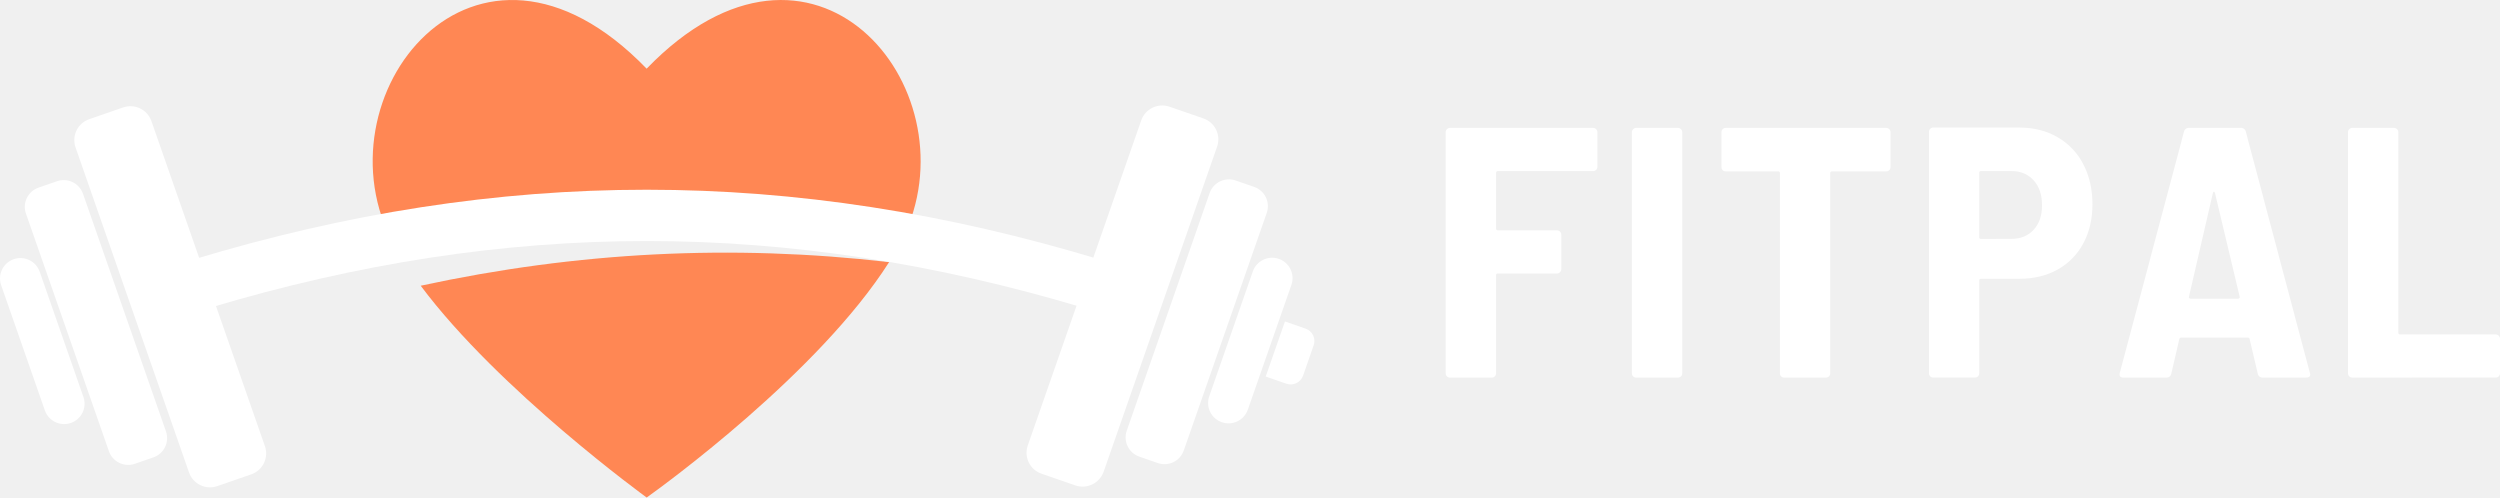
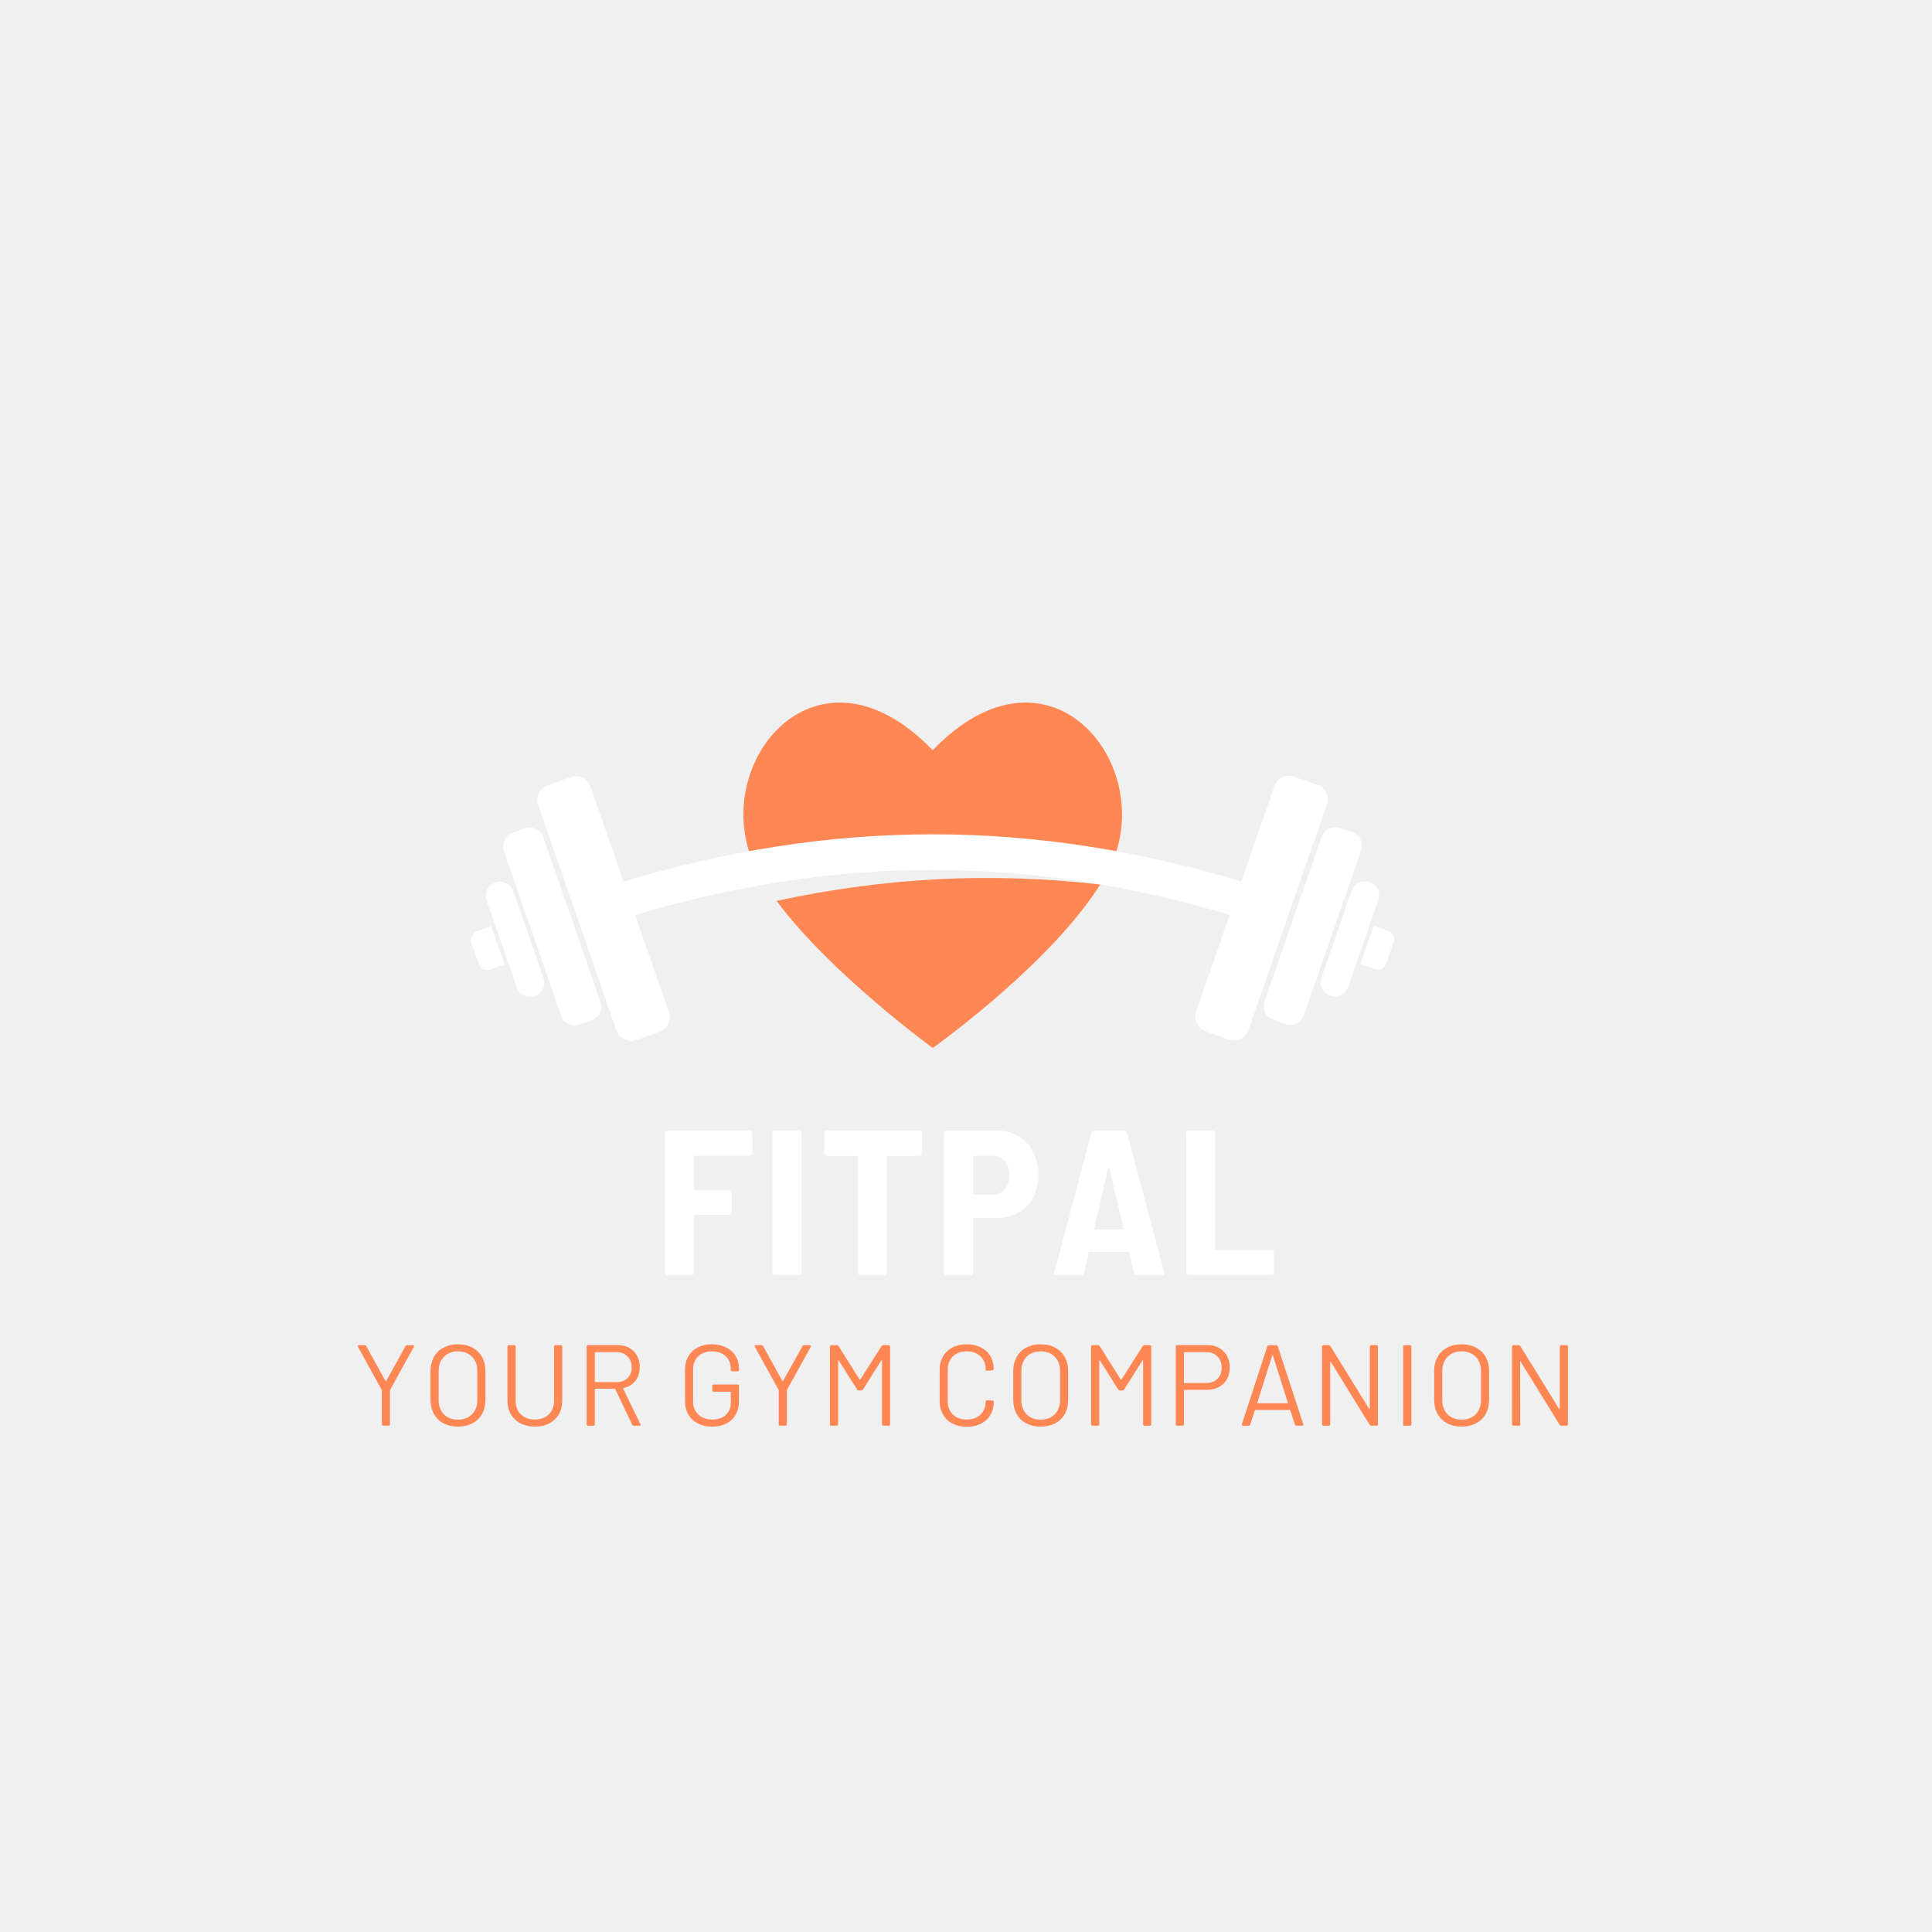
- <svg xmlns="http://www.w3.org/2000/svg" id="Layer_1" data-name="Layer 1" viewBox="0 0 1920 382.11">
+ <svg xmlns="http://www.w3.org/2000/svg" width="500" zoomAndPan="magnify" viewBox="0 0 375 375" height="500" preserveAspectRatio="xMidYMid meet" version="1.0">
  <defs>
-     <style>.cls-1{fill:none;}.cls-2{fill:#ff8754;}.cls-3{clip-path:url(#clip-path);}.cls-4{fill:#fff;}.cls-5{clip-path:url(#clip-path-2);}</style>
-     <clipPath id="clip-path" transform="translate(0 -348.9)">
-       <rect class="cls-1" x="318.03" y="538.88" width="368.55" height="192.22" />
+     <g />
+     <clipPath id="6f03c04de8">
+       <path d="M 150 170 L 214 170 L 214 203.43 L 150 203.43 Z M 150 170 " clip-rule="nonzero" />
    </clipPath>
-     <clipPath id="clip-path-2" transform="translate(0 -348.9)">
-       <rect class="cls-1" x="970.9" y="591.53" width="40.8" height="52.65" />
+     <clipPath id="a4005d5e1f">
+       <path d="M 264 179 L 270.992 179 L 270.992 189 L 264 189 Z M 264 179 " clip-rule="nonzero" />
    </clipPath>
  </defs>
-   <path class="cls-2" d="M695.61,527.05c49.65-111.86-70.69-258.09-199-125.41C364.59,265.1,241,423.93,302.44,536.72,433.51,518.66,564.56,522,695.61,527.05Z" transform="translate(0 -348.9)" />
-   <g class="cls-3">
-     <path class="cls-2" d="M323.09,568.33C383.23,648.83,496.65,731,496.65,731c12.94-9.21,132.24-95.84,186.19-180.8C562,536.31,443.53,542.31,323.09,568.33Z" transform="translate(0 -348.9)" />
+   <path fill="#ff8754" d="M 215.785 167.629 C 224.457 148 203.441 122.348 181.035 145.625 C 157.98 121.672 136.395 149.535 147.125 169.324 C 170.012 166.156 192.898 166.738 215.785 167.629 Z M 215.785 167.629 " fill-opacity="1" fill-rule="nonzero" />
+   <g clip-path="url(#6f03c04de8)">
+     <path fill="#ff8754" d="M 150.73 174.867 C 161.234 188.992 181.043 203.414 181.043 203.414 C 183.301 201.797 204.137 186.598 213.555 171.691 C 192.445 169.25 171.766 170.305 150.73 174.867 Z M 150.73 174.867 " fill-opacity="1" fill-rule="nonzero" />
  </g>
-   <path class="cls-4" d="M825.84,721.68l-26-9A17,17,0,0,1,789.33,691l87.14-249.66a17.11,17.11,0,0,1,21.74-10.49l26,9a17,17,0,0,1,10.53,21.66L847.6,711.19A17.15,17.15,0,0,1,825.84,721.68Z" transform="translate(0 -348.9)" />
-   <path class="cls-4" d="M889.16,704.52,875,699.59a15.6,15.6,0,0,1-9.66-19.89L929,497.15a15.72,15.72,0,0,1,20-9.63l14.21,4.94a15.62,15.62,0,0,1,9.67,19.89L909.13,694.9A15.7,15.7,0,0,1,889.16,704.52Z" transform="translate(0 -348.9)" />
-   <path class="cls-4" d="M938.36,673.16a15.61,15.61,0,0,1-9.67-19.89l33.59-96.21a15.69,15.69,0,0,1,29.64,10.28l-33.59,96.19A15.7,15.7,0,0,1,938.36,673.16Z" transform="translate(0 -348.9)" />
-   <g class="cls-5">
-     <path class="cls-4" d="M987.88,643.58l-15.81-5.49,14.77-42.3,15.81,5.49a10,10,0,0,1,6.23,12.83l-8.1,23.26A10.14,10.14,0,0,1,987.88,643.58Z" transform="translate(0 -348.9)" />
+   <path fill="#ffffff" d="M 238.527 201.773 L 233.988 200.191 C 232.434 199.652 231.609 197.949 232.152 196.395 L 247.371 152.594 C 247.91 151.035 249.609 150.211 251.164 150.754 L 255.703 152.332 C 257.262 152.871 258.082 154.574 257.543 156.133 L 242.324 199.934 C 241.781 201.488 240.086 202.312 238.527 201.773 Z M 238.527 201.773 " fill-opacity="1" fill-rule="nonzero" />
+   <path fill="#ffffff" d="M 249.586 198.766 L 247.105 197.898 C 245.676 197.402 244.922 195.84 245.418 194.41 L 256.547 162.383 C 257.043 160.953 258.602 160.195 260.031 160.691 L 262.512 161.559 C 263.941 162.055 264.699 163.617 264.199 165.047 L 253.07 197.074 C 252.574 198.508 251.012 199.262 249.586 198.766 Z M 249.586 198.766 " fill-opacity="1" fill-rule="nonzero" />
+   <path fill="#ffffff" d="M 258.176 193.262 C 256.746 192.766 255.992 191.203 256.488 189.773 L 262.352 172.895 C 262.848 171.465 264.41 170.707 265.84 171.207 C 267.266 171.703 268.023 173.266 267.527 174.695 L 261.66 191.574 C 261.164 193.004 259.602 193.762 258.176 193.262 Z M 258.176 193.262 " fill-opacity="1" fill-rule="nonzero" />
+   <g clip-path="url(#a4005d5e1f)">
+     <path fill="#ffffff" d="M 266.824 188.074 L 264.062 187.109 L 266.641 179.688 L 269.402 180.652 C 270.324 180.973 270.812 181.98 270.492 182.902 L 269.074 186.984 C 268.754 187.906 267.746 188.395 266.824 188.074 Z M 266.824 188.074 " fill-opacity="1" fill-rule="nonzero" />
  </g>
-   <path class="cls-4" d="M166.93,722.21l26-9a17,17,0,0,0,10.53-21.65L116.29,441.91a17.08,17.08,0,0,0-21.74-10.49l-26,9A17,17,0,0,0,58,462.06l87.16,249.68A17.06,17.06,0,0,0,166.93,722.21Z" transform="translate(0 -348.9)" />
-   <path class="cls-4" d="M103.62,705.08l14.19-4.92a15.63,15.63,0,0,0,9.67-19.91L63.74,497.73a15.68,15.68,0,0,0-20-9.63L29.58,493a15.64,15.64,0,0,0-9.66,19.9L83.65,695.45A15.7,15.7,0,0,0,103.62,705.08Z" transform="translate(0 -348.9)" />
-   <path class="cls-4" d="M54.43,673.73a15.62,15.62,0,0,0,9.66-19.88L30.51,557.64A15.68,15.68,0,0,0,.87,567.9l33.59,96.21A15.7,15.7,0,0,0,54.43,673.73Z" transform="translate(0 -348.9)" />
-   <path class="cls-4" d="M832.32,585.32c-228.54-68.43-442.9-68.38-671.38,0l-12.71-37c236.35-71.61,460.41-71.61,696.78,0C839.93,563.13,837.4,570.51,832.32,585.32Z" transform="translate(0 -348.9)" />
-   <path class="cls-4" d="M1226.81,477a3.23,3.23,0,0,1-1,2.39,3.29,3.29,0,0,1-2.3.9h-73.14a1.23,1.23,0,0,0-1.39,1.4v42.7a1.23,1.23,0,0,0,1.39,1.4h45.42a3.37,3.37,0,0,1,3.29,3.29v26.57a3.14,3.14,0,0,1-1,2.3,3,3,0,0,1-2.3,1h-45.42c-.94,0-1.39.45-1.39,1.31v75.36a3.23,3.23,0,0,1-1,2.39,3.13,3.13,0,0,1-2.3.9h-32.09a3.23,3.23,0,0,1-3.29-3.29V450.41a3,3,0,0,1,1-2.3,3.14,3.14,0,0,1,2.3-1h109.91a3.18,3.18,0,0,1,2.3,1,3,3,0,0,1,1,2.3Z" transform="translate(0 -348.9)" />
-   <path class="cls-4" d="M1256.58,638.88a3.23,3.23,0,0,1-3.29-3.29V450.41a3,3,0,0,1,1-2.3,3.14,3.14,0,0,1,2.3-1h32.09a3.38,3.38,0,0,1,3.29,3.29V635.59a3.23,3.23,0,0,1-1,2.39,3.13,3.13,0,0,1-2.3.9Z" transform="translate(0 -348.9)" />
-   <path class="cls-4" d="M1448.64,447.12a3.38,3.38,0,0,1,3.29,3.29v26.82a3.21,3.21,0,0,1-1,2.38,3.1,3.1,0,0,1-2.3.91H1407a1.24,1.24,0,0,0-1.4,1.4V635.59a3.26,3.26,0,0,1-1,2.39,3.14,3.14,0,0,1-2.31.9h-32a3.11,3.11,0,0,1-3.29-3.29V481.92a1.24,1.24,0,0,0-1.4-1.4H1325.4a3.12,3.12,0,0,1-3.29-3.29V450.41a3.07,3.07,0,0,1,.91-2.3,3.22,3.22,0,0,1,2.38-1Z" transform="translate(0 -348.9)" />
-   <path class="cls-4" d="M1551,446.87q16.44,0,29.2,7.41A50,50,0,0,1,1600,475.09q7,13.43,7,30.68,0,17-7,30a49.52,49.52,0,0,1-19.75,20.15Q1567.48,563,1551,563h-29.53c-1,0-1.4.45-1.4,1.32v71.24a3.23,3.23,0,0,1-1,2.39,3.13,3.13,0,0,1-2.3.9h-32.09a3.26,3.26,0,0,1-2.3-.9,3.32,3.32,0,0,1-.91-2.39V450.16a3.1,3.1,0,0,1,.91-2.3,3.14,3.14,0,0,1,2.3-1Zm-6.25,85.48c7.11,0,12.83-2.33,17.11-7s6.42-10.9,6.42-18.75q0-12.09-6.42-19.17c-4.28-4.77-10-7.16-17.11-7.16h-23.28a1.24,1.24,0,0,0-1.4,1.4V531a1.23,1.23,0,0,0,1.4,1.4Z" transform="translate(0 -348.9)" />
-   <path class="cls-4" d="M1737.9,638.88a3.61,3.61,0,0,1-3.87-2.71l-6.33-26.9a1.26,1.26,0,0,0-1.32-1.07h-51.25a1.36,1.36,0,0,0-1.4,1.07l-6.25,26.9a3.48,3.48,0,0,1-3.62,2.71h-33.07c-2.43,0-3.35-1.17-2.8-3.54l49.36-185.51a3.56,3.56,0,0,1,3.79-2.71h39.73a3.64,3.64,0,0,1,3.87,2.71L1774,635.34l.25,1.07c0,1.65-1,2.47-3,2.47Zm-56.76-62.19a1.05,1.05,0,0,0,.24,1.23,1.82,1.82,0,0,0,1.15.41h36.12a1.59,1.59,0,0,0,1.07-.41,1,1,0,0,0,.33-1.23l-18.92-79.47c-.17-.7-.46-1.07-.83-1.07s-.61.37-.82,1.07Z" transform="translate(0 -348.9)" />
-   <path class="cls-4" d="M1806.55,638.88a3.23,3.23,0,0,1-3.29-3.29V450.41a3,3,0,0,1,1-2.3,3.14,3.14,0,0,1,2.3-1h32.09a3.38,3.38,0,0,1,3.29,3.29V604.33a1.22,1.22,0,0,0,1.4,1.4h73.38A3.38,3.38,0,0,1,1920,609v26.57a3.23,3.23,0,0,1-1,2.39,3.11,3.11,0,0,1-2.3.9Z" transform="translate(0 -348.9)" />
+   <path fill="#ffffff" d="M 123.461 201.867 L 128.004 200.289 C 129.559 199.75 130.379 198.047 129.84 196.492 L 114.617 152.688 C 114.078 151.133 112.379 150.309 110.824 150.848 L 106.281 152.43 C 104.727 152.969 103.906 154.672 104.445 156.227 L 119.664 200.031 C 120.207 201.59 121.906 202.414 123.461 201.867 Z M 123.461 201.867 " fill-opacity="1" fill-rule="nonzero" />
+   <path fill="#ffffff" d="M 112.406 198.863 L 114.887 198 C 116.312 197.5 117.07 195.938 116.574 194.508 L 105.445 162.48 C 104.949 161.051 103.387 160.297 101.957 160.793 L 99.477 161.656 C 98.051 162.156 97.293 163.715 97.789 165.148 L 108.918 197.176 C 109.414 198.602 110.977 199.359 112.406 198.863 Z M 112.406 198.863 " fill-opacity="1" fill-rule="nonzero" />
+   <path fill="#ffffff" d="M 103.816 193.363 C 105.242 192.863 106 191.305 105.504 189.871 L 99.637 172.992 C 99.141 171.566 97.582 170.809 96.152 171.305 C 94.723 171.801 93.965 173.363 94.465 174.797 L 100.328 191.672 C 100.824 193.105 102.387 193.859 103.816 193.363 Z M 103.816 193.363 " fill-opacity="1" fill-rule="nonzero" />
+   <path fill="#ffffff" d="M 95.168 188.172 L 97.926 187.211 L 95.348 179.789 L 92.586 180.75 C 91.664 181.07 91.18 182.078 91.5 183.004 L 92.918 187.082 C 93.238 188.004 94.246 188.492 95.168 188.172 Z M 95.168 188.172 " fill-opacity="1" fill-rule="nonzero" />
+   <path fill="#ffffff" d="M 239.656 177.852 C 199.75 165.848 162.312 165.852 122.418 177.852 C 121.531 175.258 121.086 173.957 120.199 171.363 C 161.473 158.801 200.594 158.797 241.875 171.363 C 240.988 173.957 240.543 175.254 239.656 177.852 Z M 239.656 177.852 " fill-opacity="1" fill-rule="nonzero" />
+   <g fill="#ffffff" fill-opacity="1">
+     <g transform="translate(126.9247, 247.4842)">
+       <g>
+         <path d="M 19.125 -23.641 C 19.125 -23.504 19.078 -23.391 18.984 -23.297 C 18.891 -23.203 18.773 -23.156 18.641 -23.156 L 7.953 -23.156 C 7.828 -23.156 7.766 -23.086 7.766 -22.953 L 7.766 -16.719 C 7.766 -16.582 7.828 -16.516 7.953 -16.516 L 14.594 -16.516 C 14.727 -16.516 14.844 -16.469 14.938 -16.375 C 15.031 -16.281 15.078 -16.172 15.078 -16.047 L 15.078 -12.156 C 15.078 -12.02 15.031 -11.906 14.938 -11.812 C 14.844 -11.727 14.727 -11.688 14.594 -11.688 L 7.953 -11.688 C 7.828 -11.688 7.766 -11.617 7.766 -11.484 L 7.766 -0.484 C 7.766 -0.348 7.719 -0.234 7.625 -0.141 C 7.531 -0.047 7.414 0 7.281 0 L 2.594 0 C 2.469 0 2.359 -0.047 2.266 -0.141 C 2.172 -0.234 2.125 -0.348 2.125 -0.484 L 2.125 -27.516 C 2.125 -27.648 2.172 -27.766 2.266 -27.859 C 2.359 -27.953 2.469 -28 2.594 -28 L 18.641 -28 C 18.773 -28 18.891 -27.953 18.984 -27.859 C 19.078 -27.766 19.125 -27.648 19.125 -27.516 Z M 19.125 -23.641 " />
+       </g>
+     </g>
+   </g>
+   <g fill="#ffffff" fill-opacity="1">
+     <g transform="translate(147.8027, 247.4842)">
+       <g>
+         <path d="M 2.594 0 C 2.469 0 2.359 -0.047 2.266 -0.141 C 2.172 -0.234 2.125 -0.348 2.125 -0.484 L 2.125 -27.516 C 2.125 -27.648 2.172 -27.766 2.266 -27.859 C 2.359 -27.953 2.469 -28 2.594 -28 L 7.281 -28 C 7.414 -28 7.531 -27.953 7.625 -27.859 C 7.719 -27.766 7.766 -27.648 7.766 -27.516 L 7.766 -0.484 C 7.766 -0.348 7.719 -0.234 7.625 -0.141 C 7.531 -0.047 7.414 0 7.281 0 Z M 2.594 0 " />
+       </g>
+     </g>
+   </g>
+   <g fill="#ffffff" fill-opacity="1">
+     <g transform="translate(158.9218, 247.4842)">
+       <g>
+         <path d="M 19.516 -28 C 19.648 -28 19.766 -27.953 19.859 -27.859 C 19.953 -27.766 20 -27.648 20 -27.516 L 20 -23.594 C 20 -23.469 19.953 -23.359 19.859 -23.266 C 19.766 -23.172 19.648 -23.125 19.516 -23.125 L 13.438 -23.125 C 13.301 -23.125 13.234 -23.055 13.234 -22.922 L 13.234 -0.484 C 13.234 -0.348 13.188 -0.234 13.094 -0.141 C 13 -0.047 12.891 0 12.766 0 L 8.078 0 C 7.941 0 7.828 -0.047 7.734 -0.141 C 7.641 -0.234 7.594 -0.348 7.594 -0.484 L 7.594 -22.922 C 7.594 -23.055 7.531 -23.125 7.406 -23.125 L 1.516 -23.125 C 1.379 -23.125 1.266 -23.172 1.172 -23.266 C 1.086 -23.359 1.047 -23.469 1.047 -23.594 L 1.047 -27.516 C 1.047 -27.648 1.086 -27.766 1.172 -27.859 C 1.266 -27.953 1.379 -28 1.516 -28 Z M 19.516 -28 " />
+       </g>
+     </g>
+   </g>
+   <g fill="#ffffff" fill-opacity="1">
+     <g transform="translate(181.2397, 247.4842)">
+       <g>
+         <path d="M 12.156 -28.047 C 13.758 -28.047 15.18 -27.68 16.422 -26.953 C 17.66 -26.234 18.617 -25.219 19.297 -23.906 C 19.973 -22.602 20.312 -21.113 20.312 -19.438 C 20.312 -17.781 19.973 -16.316 19.297 -15.047 C 18.617 -13.785 17.66 -12.805 16.422 -12.109 C 15.18 -11.422 13.758 -11.078 12.156 -11.078 L 7.844 -11.078 C 7.707 -11.078 7.641 -11.008 7.641 -10.875 L 7.641 -0.484 C 7.641 -0.348 7.594 -0.234 7.5 -0.141 C 7.406 -0.047 7.289 0 7.156 0 L 2.484 0 C 2.348 0 2.234 -0.047 2.141 -0.141 C 2.047 -0.234 2 -0.348 2 -0.484 L 2 -27.562 C 2 -27.695 2.047 -27.812 2.141 -27.906 C 2.234 -28 2.348 -28.047 2.484 -28.047 Z M 11.234 -15.562 C 12.273 -15.562 13.109 -15.898 13.734 -16.578 C 14.367 -17.254 14.688 -18.164 14.688 -19.312 C 14.688 -20.488 14.367 -21.422 13.734 -22.109 C 13.109 -22.805 12.273 -23.156 11.234 -23.156 L 7.844 -23.156 C 7.707 -23.156 7.641 -23.086 7.641 -22.953 L 7.641 -15.766 C 7.641 -15.629 7.707 -15.562 7.844 -15.562 Z M 11.234 -15.562 " />
+       </g>
+     </g>
+   </g>
+   <g fill="#ffffff" fill-opacity="1">
+     <g transform="translate(203.7576, 247.4842)">
+       <g>
+         <path d="M 16.922 0 C 16.629 0 16.441 -0.133 16.359 -0.406 L 15.438 -4.312 C 15.414 -4.426 15.348 -4.484 15.234 -4.484 L 7.766 -4.484 C 7.648 -4.484 7.582 -4.426 7.562 -4.312 L 6.641 -0.406 C 6.555 -0.133 6.383 0 6.125 0 L 1.281 0 C 0.938 0 0.801 -0.172 0.875 -0.516 L 8.078 -27.594 C 8.16 -27.863 8.348 -28 8.641 -28 L 14.438 -28 C 14.727 -28 14.914 -27.863 15 -27.594 L 22.203 -0.516 L 22.234 -0.359 C 22.234 -0.117 22.086 0 21.797 0 Z M 8.641 -9.078 C 8.609 -8.992 8.617 -8.93 8.672 -8.891 C 8.734 -8.859 8.789 -8.844 8.844 -8.844 L 14.125 -8.844 C 14.176 -8.844 14.227 -8.859 14.281 -8.891 C 14.332 -8.93 14.344 -8.992 14.312 -9.078 L 11.562 -20.688 C 11.531 -20.789 11.488 -20.844 11.438 -20.844 C 11.383 -20.844 11.344 -20.789 11.312 -20.688 Z M 8.641 -9.078 " />
+       </g>
+     </g>
+   </g>
+   <g fill="#ffffff" fill-opacity="1">
+     <g transform="translate(228.1153, 247.4842)">
+       <g>
+         <path d="M 2.594 0 C 2.469 0 2.359 -0.047 2.266 -0.141 C 2.172 -0.234 2.125 -0.348 2.125 -0.484 L 2.125 -27.516 C 2.125 -27.648 2.172 -27.766 2.266 -27.859 C 2.359 -27.953 2.469 -28 2.594 -28 L 7.281 -28 C 7.414 -28 7.531 -27.953 7.625 -27.859 C 7.719 -27.766 7.766 -27.648 7.766 -27.516 L 7.766 -5.047 C 7.766 -4.91 7.828 -4.844 7.953 -4.844 L 18.688 -4.844 C 18.812 -4.844 18.922 -4.797 19.016 -4.703 C 19.109 -4.609 19.156 -4.492 19.156 -4.359 L 19.156 -0.484 C 19.156 -0.348 19.109 -0.234 19.016 -0.141 C 18.922 -0.047 18.812 0 18.688 0 Z M 2.594 0 " />
+       </g>
+     </g>
+   </g>
+   <g fill="#ff8754" fill-opacity="1">
+     <g transform="translate(68.57032, 276.7342)">
+       <g>
+         <path d="M 5.828 -0.016 C 5.641 -0.016 5.547 -0.113 5.547 -0.312 L 5.547 -6.859 C 5.547 -6.891 5.531 -6.938 5.5 -7 L 0.922 -15.281 C 0.891 -15.375 0.875 -15.426 0.875 -15.438 C 0.875 -15.5 0.895 -15.547 0.938 -15.578 C 0.977 -15.617 1.035 -15.641 1.109 -15.641 L 2.188 -15.641 C 2.352 -15.641 2.469 -15.57 2.531 -15.438 L 6.25 -8.688 C 6.301 -8.633 6.348 -8.633 6.391 -8.688 L 10.141 -15.438 C 10.211 -15.57 10.328 -15.641 10.484 -15.641 L 11.547 -15.641 C 11.672 -15.641 11.75 -15.602 11.781 -15.531 C 11.82 -15.469 11.812 -15.383 11.75 -15.281 L 7.172 -7 C 7.141 -6.938 7.125 -6.891 7.125 -6.859 L 7.125 -0.312 C 7.125 -0.113 7.031 -0.016 6.844 -0.016 Z M 5.828 -0.016 " />
+       </g>
+     </g>
+   </g>
+   <g fill="#ff8754" fill-opacity="1">
+     <g transform="translate(81.95683, 276.7342)">
+       <g>
+         <path d="M 6.922 0.172 C 5.867 0.172 4.938 -0.039 4.125 -0.469 C 3.32 -0.895 2.703 -1.5 2.266 -2.281 C 1.828 -3.07 1.609 -3.977 1.609 -5 L 1.609 -10.641 C 1.609 -11.66 1.828 -12.562 2.266 -13.344 C 2.703 -14.125 3.32 -14.727 4.125 -15.156 C 4.938 -15.594 5.867 -15.812 6.922 -15.812 C 7.984 -15.812 8.922 -15.594 9.734 -15.156 C 10.547 -14.727 11.172 -14.125 11.609 -13.344 C 12.047 -12.562 12.266 -11.66 12.266 -10.641 L 12.266 -5 C 12.266 -3.977 12.047 -3.07 11.609 -2.281 C 11.172 -1.5 10.547 -0.895 9.734 -0.469 C 8.922 -0.039 7.984 0.172 6.922 0.172 Z M 6.922 -1.188 C 8.055 -1.188 8.969 -1.523 9.656 -2.203 C 10.344 -2.891 10.688 -3.801 10.688 -4.938 L 10.688 -10.656 C 10.688 -11.789 10.344 -12.703 9.656 -13.391 C 8.969 -14.086 8.055 -14.438 6.922 -14.438 C 5.805 -14.438 4.906 -14.086 4.219 -13.391 C 3.531 -12.703 3.188 -11.789 3.188 -10.656 L 3.188 -4.938 C 3.188 -3.801 3.531 -2.891 4.219 -2.203 C 4.906 -1.523 5.805 -1.188 6.922 -1.188 Z M 6.922 -1.188 " />
+       </g>
+     </g>
+   </g>
+   <g fill="#ff8754" fill-opacity="1">
+     <g transform="translate(96.57245, 276.7342)">
+       <g>
+         <path d="M 7.234 0.172 C 6.191 0.172 5.27 -0.035 4.469 -0.453 C 3.664 -0.867 3.039 -1.453 2.594 -2.203 C 2.145 -2.953 1.922 -3.828 1.922 -4.828 L 1.922 -15.344 C 1.922 -15.539 2.02 -15.641 2.219 -15.641 L 3.219 -15.641 C 3.414 -15.641 3.516 -15.539 3.516 -15.344 L 3.516 -4.781 C 3.516 -3.719 3.852 -2.852 4.531 -2.188 C 5.219 -1.531 6.117 -1.203 7.234 -1.203 C 8.359 -1.203 9.258 -1.531 9.938 -2.188 C 10.625 -2.852 10.969 -3.719 10.969 -4.781 L 10.969 -15.344 C 10.969 -15.539 11.066 -15.641 11.266 -15.641 L 12.266 -15.641 C 12.461 -15.641 12.562 -15.539 12.562 -15.344 L 12.562 -4.828 C 12.562 -3.828 12.336 -2.953 11.891 -2.203 C 11.453 -1.453 10.832 -0.867 10.031 -0.453 C 9.227 -0.035 8.297 0.172 7.234 0.172 Z M 7.234 0.172 " />
+       </g>
+     </g>
+   </g>
+   <g fill="#ff8754" fill-opacity="1">
+     <g transform="translate(111.7691, 276.7342)">
+       <g>
+         <path d="M 11.281 0 C 11.113 0 10.992 -0.07 10.922 -0.219 L 7.656 -7.109 C 7.633 -7.16 7.594 -7.188 7.531 -7.188 L 3.797 -7.188 C 3.723 -7.188 3.688 -7.148 3.688 -7.078 L 3.688 -0.297 C 3.688 -0.098 3.586 0 3.391 0 L 2.391 0 C 2.191 0 2.094 -0.098 2.094 -0.297 L 2.094 -15.375 C 2.094 -15.562 2.191 -15.656 2.391 -15.656 L 8.109 -15.656 C 9.391 -15.656 10.426 -15.258 11.219 -14.469 C 12.008 -13.688 12.406 -12.656 12.406 -11.375 C 12.406 -10.332 12.125 -9.445 11.562 -8.719 C 11 -8 10.234 -7.531 9.266 -7.312 C 9.191 -7.289 9.172 -7.242 9.203 -7.172 L 12.531 -0.328 C 12.562 -0.273 12.578 -0.234 12.578 -0.203 C 12.578 -0.066 12.488 0 12.312 0 Z M 3.797 -14.281 C 3.723 -14.281 3.688 -14.242 3.688 -14.172 L 3.688 -8.578 C 3.688 -8.504 3.723 -8.469 3.797 -8.469 L 7.938 -8.469 C 8.801 -8.469 9.5 -8.727 10.031 -9.25 C 10.57 -9.781 10.844 -10.477 10.844 -11.344 C 10.844 -12.207 10.57 -12.91 10.031 -13.453 C 9.5 -14.004 8.801 -14.281 7.938 -14.281 Z M 3.797 -14.281 " />
+       </g>
+     </g>
+   </g>
+   <g fill="#ff8754" fill-opacity="1">
+     <g transform="translate(126.1613, 276.7342)">
+       <g />
+     </g>
+   </g>
+   <g fill="#ff8754" fill-opacity="1">
+     <g transform="translate(131.3462, 276.7342)">
+       <g>
+         <path d="M 6.859 0.172 C 5.816 0.172 4.898 -0.031 4.109 -0.438 C 3.316 -0.844 2.703 -1.414 2.266 -2.156 C 1.828 -2.906 1.609 -3.766 1.609 -4.734 L 1.609 -10.906 C 1.609 -11.875 1.828 -12.727 2.266 -13.469 C 2.703 -14.219 3.316 -14.797 4.109 -15.203 C 4.898 -15.609 5.816 -15.812 6.859 -15.812 C 7.891 -15.812 8.801 -15.609 9.594 -15.203 C 10.395 -14.805 11.008 -14.25 11.438 -13.531 C 11.875 -12.812 12.094 -11.992 12.094 -11.078 L 12.094 -10.859 C 12.094 -10.66 11.992 -10.562 11.797 -10.562 L 10.797 -10.562 C 10.598 -10.562 10.5 -10.645 10.5 -10.812 L 10.5 -11.062 C 10.5 -12.062 10.164 -12.875 9.5 -13.5 C 8.844 -14.125 7.961 -14.438 6.859 -14.438 C 5.754 -14.438 4.863 -14.113 4.188 -13.469 C 3.52 -12.832 3.188 -11.992 3.188 -10.953 L 3.188 -4.688 C 3.188 -3.645 3.531 -2.801 4.219 -2.156 C 4.906 -1.52 5.805 -1.203 6.922 -1.203 C 8.016 -1.203 8.883 -1.5 9.531 -2.094 C 10.176 -2.695 10.5 -3.492 10.5 -4.484 L 10.5 -6.5 C 10.5 -6.57 10.461 -6.609 10.391 -6.609 L 7.188 -6.609 C 7 -6.609 6.906 -6.707 6.906 -6.906 L 6.906 -7.703 C 6.906 -7.898 7 -8 7.188 -8 L 11.797 -8 C 11.992 -8 12.094 -7.898 12.094 -7.703 L 12.094 -4.891 C 12.094 -3.297 11.617 -2.051 10.672 -1.156 C 9.723 -0.27 8.453 0.172 6.859 0.172 Z M 6.859 0.172 " />
+       </g>
+     </g>
+   </g>
+   <g fill="#ff8754" fill-opacity="1">
+     <g transform="translate(145.6043, 276.7342)">
+       <g>
+         <path d="M 5.828 -0.016 C 5.641 -0.016 5.547 -0.113 5.547 -0.312 L 5.547 -6.859 C 5.547 -6.891 5.531 -6.938 5.5 -7 L 0.922 -15.281 C 0.891 -15.375 0.875 -15.426 0.875 -15.438 C 0.875 -15.5 0.895 -15.547 0.938 -15.578 C 0.977 -15.617 1.035 -15.641 1.109 -15.641 L 2.188 -15.641 C 2.352 -15.641 2.469 -15.57 2.531 -15.438 L 6.25 -8.688 C 6.301 -8.633 6.348 -8.633 6.391 -8.688 L 10.141 -15.438 C 10.211 -15.57 10.328 -15.641 10.484 -15.641 L 11.547 -15.641 C 11.672 -15.641 11.75 -15.602 11.781 -15.531 C 11.82 -15.469 11.812 -15.383 11.75 -15.281 L 7.172 -7 C 7.141 -6.938 7.125 -6.891 7.125 -6.859 L 7.125 -0.312 C 7.125 -0.113 7.031 -0.016 6.844 -0.016 Z M 5.828 -0.016 " />
+       </g>
+     </g>
+   </g>
+   <g fill="#ff8754" fill-opacity="1">
+     <g transform="translate(158.9908, 276.7342)">
+       <g>
+         <path d="M 2.391 0 C 2.191 0 2.094 -0.098 2.094 -0.297 L 2.094 -15.344 C 2.094 -15.539 2.191 -15.641 2.391 -15.641 L 3.438 -15.641 C 3.57 -15.641 3.688 -15.57 3.781 -15.438 L 7.859 -8.984 C 7.91 -8.891 7.957 -8.891 8 -8.984 L 12.109 -15.438 C 12.203 -15.57 12.316 -15.641 12.453 -15.641 L 13.5 -15.641 C 13.688 -15.641 13.781 -15.539 13.781 -15.344 L 13.781 -0.297 C 13.781 -0.098 13.688 0 13.5 0 L 12.484 0 C 12.297 0 12.203 -0.098 12.203 -0.297 L 12.203 -12.625 C 12.203 -12.688 12.188 -12.719 12.156 -12.719 C 12.125 -12.719 12.094 -12.691 12.062 -12.641 L 8.531 -7.062 C 8.445 -6.926 8.336 -6.859 8.203 -6.859 L 7.688 -6.859 C 7.551 -6.859 7.438 -6.926 7.344 -7.062 L 3.828 -12.641 C 3.797 -12.691 3.766 -12.719 3.734 -12.719 C 3.703 -12.719 3.688 -12.688 3.688 -12.625 L 3.688 -0.297 C 3.688 -0.098 3.586 0 3.391 0 Z M 2.391 0 " />
+       </g>
+     </g>
+   </g>
+   <g fill="#ff8754" fill-opacity="1">
+     <g transform="translate(175.5954, 276.7342)">
+       <g />
+     </g>
+   </g>
+   <g fill="#ff8754" fill-opacity="1">
+     <g transform="translate(180.7803, 276.7342)">
+       <g>
+         <path d="M 6.859 0.203 C 5.816 0.203 4.898 0 4.109 -0.406 C 3.316 -0.82 2.703 -1.406 2.266 -2.156 C 1.828 -2.906 1.609 -3.773 1.609 -4.766 L 1.609 -10.906 C 1.609 -11.875 1.828 -12.727 2.266 -13.469 C 2.703 -14.219 3.316 -14.797 4.109 -15.203 C 4.898 -15.609 5.816 -15.812 6.859 -15.812 C 7.898 -15.812 8.816 -15.609 9.609 -15.203 C 10.398 -14.805 11.016 -14.242 11.453 -13.516 C 11.891 -12.785 12.109 -11.945 12.109 -11 C 12.109 -10.863 12.008 -10.781 11.812 -10.75 L 10.812 -10.688 L 10.75 -10.688 C 10.688 -10.688 10.633 -10.695 10.594 -10.719 C 10.551 -10.75 10.531 -10.781 10.531 -10.812 L 10.531 -10.953 C 10.531 -12.004 10.191 -12.848 9.516 -13.484 C 8.848 -14.117 7.961 -14.438 6.859 -14.438 C 5.754 -14.438 4.863 -14.113 4.188 -13.469 C 3.52 -12.832 3.188 -11.992 3.188 -10.953 L 3.188 -4.688 C 3.188 -3.645 3.52 -2.801 4.188 -2.156 C 4.863 -1.52 5.754 -1.203 6.859 -1.203 C 7.961 -1.203 8.848 -1.52 9.516 -2.156 C 10.191 -2.789 10.531 -3.633 10.531 -4.688 C 10.531 -4.863 10.625 -4.945 10.812 -4.938 L 11.812 -4.891 C 12.008 -4.891 12.109 -4.852 12.109 -4.781 L 12.109 -4.672 C 12.109 -3.703 11.891 -2.848 11.453 -2.109 C 11.016 -1.367 10.398 -0.797 9.609 -0.391 C 8.816 0.004 7.898 0.203 6.859 0.203 Z M 6.859 0.203 " />
+       </g>
+     </g>
+   </g>
+   <g fill="#ff8754" fill-opacity="1">
+     <g transform="translate(195.0608, 276.7342)">
+       <g>
+         <path d="M 6.922 0.172 C 5.867 0.172 4.938 -0.039 4.125 -0.469 C 3.32 -0.895 2.703 -1.5 2.266 -2.281 C 1.828 -3.07 1.609 -3.977 1.609 -5 L 1.609 -10.641 C 1.609 -11.66 1.828 -12.562 2.266 -13.344 C 2.703 -14.125 3.32 -14.727 4.125 -15.156 C 4.938 -15.594 5.867 -15.812 6.922 -15.812 C 7.984 -15.812 8.922 -15.594 9.734 -15.156 C 10.547 -14.727 11.172 -14.125 11.609 -13.344 C 12.047 -12.562 12.266 -11.66 12.266 -10.641 L 12.266 -5 C 12.266 -3.977 12.047 -3.07 11.609 -2.281 C 11.172 -1.5 10.547 -0.895 9.734 -0.469 C 8.922 -0.039 7.984 0.172 6.922 0.172 Z M 6.922 -1.188 C 8.055 -1.188 8.969 -1.523 9.656 -2.203 C 10.344 -2.891 10.688 -3.801 10.688 -4.938 L 10.688 -10.656 C 10.688 -11.789 10.344 -12.703 9.656 -13.391 C 8.969 -14.086 8.055 -14.438 6.922 -14.438 C 5.805 -14.438 4.906 -14.086 4.219 -13.391 C 3.531 -12.703 3.188 -11.789 3.188 -10.656 L 3.188 -4.938 C 3.188 -3.801 3.531 -2.891 4.219 -2.203 C 4.906 -1.523 5.805 -1.188 6.922 -1.188 Z M 6.922 -1.188 " />
+       </g>
+     </g>
+   </g>
+   <g fill="#ff8754" fill-opacity="1">
+     <g transform="translate(209.6764, 276.7342)">
+       <g>
+         <path d="M 2.391 0 C 2.191 0 2.094 -0.098 2.094 -0.297 L 2.094 -15.344 C 2.094 -15.539 2.191 -15.641 2.391 -15.641 L 3.438 -15.641 C 3.57 -15.641 3.688 -15.57 3.781 -15.438 L 7.859 -8.984 C 7.91 -8.891 7.957 -8.891 8 -8.984 L 12.109 -15.438 C 12.203 -15.57 12.316 -15.641 12.453 -15.641 L 13.5 -15.641 C 13.688 -15.641 13.781 -15.539 13.781 -15.344 L 13.781 -0.297 C 13.781 -0.098 13.688 0 13.5 0 L 12.484 0 C 12.297 0 12.203 -0.098 12.203 -0.297 L 12.203 -12.625 C 12.203 -12.688 12.188 -12.719 12.156 -12.719 C 12.125 -12.719 12.094 -12.691 12.062 -12.641 L 8.531 -7.062 C 8.445 -6.926 8.336 -6.859 8.203 -6.859 L 7.688 -6.859 C 7.551 -6.859 7.438 -6.926 7.344 -7.062 L 3.828 -12.641 C 3.797 -12.691 3.766 -12.719 3.734 -12.719 C 3.703 -12.719 3.688 -12.688 3.688 -12.625 L 3.688 -0.297 C 3.688 -0.098 3.586 0 3.391 0 Z M 2.391 0 " />
+       </g>
+     </g>
+   </g>
+   <g fill="#ff8754" fill-opacity="1">
+     <g transform="translate(226.281, 276.7342)">
+       <g>
+         <path d="M 8.047 -15.656 C 9.359 -15.656 10.41 -15.254 11.203 -14.453 C 12.004 -13.648 12.406 -12.594 12.406 -11.281 C 12.406 -9.988 12 -8.945 11.188 -8.156 C 10.375 -7.363 9.305 -6.969 7.984 -6.969 L 3.641 -6.969 C 3.566 -6.969 3.531 -6.93 3.531 -6.859 L 3.531 -0.297 C 3.531 -0.098 3.43 0 3.234 0 L 2.234 0 C 2.035 0 1.938 -0.098 1.938 -0.297 L 1.938 -15.375 C 1.938 -15.562 2.035 -15.656 2.234 -15.656 Z M 7.859 -8.297 C 8.742 -8.297 9.461 -8.566 10.016 -9.109 C 10.566 -9.648 10.844 -10.367 10.844 -11.266 C 10.844 -12.172 10.566 -12.898 10.016 -13.453 C 9.461 -14.004 8.742 -14.281 7.859 -14.281 L 3.641 -14.281 C 3.566 -14.281 3.531 -14.242 3.531 -14.172 L 3.531 -8.406 C 3.531 -8.332 3.566 -8.297 3.641 -8.297 Z M 7.859 -8.297 " />
+       </g>
+     </g>
+   </g>
+   <g fill="#ff8754" fill-opacity="1">
+     <g transform="translate(240.2262, 276.7342)">
+       <g>
+         <path d="M 11.422 0 C 11.254 0 11.148 -0.082 11.109 -0.25 L 10.219 -2.969 C 10.188 -3.031 10.145 -3.062 10.094 -3.062 L 3.438 -3.062 C 3.395 -3.062 3.359 -3.031 3.328 -2.969 L 2.453 -0.25 C 2.41 -0.082 2.305 0 2.141 0 L 1.078 0 C 0.973 0 0.895 -0.023 0.844 -0.078 C 0.801 -0.141 0.797 -0.223 0.828 -0.328 L 5.75 -15.391 C 5.789 -15.555 5.895 -15.641 6.062 -15.641 L 7.484 -15.641 C 7.648 -15.641 7.754 -15.555 7.797 -15.391 L 12.734 -0.328 C 12.754 -0.305 12.766 -0.27 12.766 -0.219 C 12.766 -0.164 12.738 -0.113 12.688 -0.062 C 12.633 -0.02 12.566 0 12.484 0 Z M 3.828 -4.484 C 3.805 -4.398 3.832 -4.359 3.906 -4.359 L 9.656 -4.359 C 9.738 -4.359 9.766 -4.398 9.734 -4.484 L 6.844 -13.625 C 6.82 -13.688 6.797 -13.719 6.766 -13.719 C 6.734 -13.719 6.711 -13.688 6.703 -13.625 Z M 3.828 -4.484 " />
+       </g>
+     </g>
+   </g>
+   <g fill="#ff8754" fill-opacity="1">
+     <g transform="translate(254.5066, 276.7342)">
+       <g>
+         <path d="M 2.391 0 C 2.191 0 2.094 -0.098 2.094 -0.297 L 2.094 -15.344 C 2.094 -15.539 2.191 -15.641 2.391 -15.641 L 3.391 -15.641 C 3.523 -15.641 3.641 -15.57 3.734 -15.438 L 11.234 -3.281 C 11.266 -3.238 11.297 -3.219 11.328 -3.219 C 11.359 -3.227 11.375 -3.266 11.375 -3.328 L 11.375 -15.344 C 11.375 -15.539 11.469 -15.641 11.656 -15.641 L 12.672 -15.641 C 12.859 -15.641 12.953 -15.539 12.953 -15.344 L 12.953 -0.297 C 12.953 -0.098 12.859 0 12.672 0 L 11.656 0 C 11.531 0 11.422 -0.066 11.328 -0.203 L 3.797 -12.406 C 3.766 -12.445 3.734 -12.461 3.703 -12.453 C 3.68 -12.453 3.672 -12.422 3.672 -12.359 L 3.688 -0.297 C 3.688 -0.098 3.586 0 3.391 0 Z M 2.391 0 " />
+       </g>
+     </g>
+   </g>
+   <g fill="#ff8754" fill-opacity="1">
+     <g transform="translate(270.2619, 276.7342)">
+       <g>
+         <path d="M 2.391 0 C 2.191 0 2.094 -0.098 2.094 -0.297 L 2.094 -15.344 C 2.094 -15.539 2.191 -15.641 2.391 -15.641 L 3.391 -15.641 C 3.586 -15.641 3.688 -15.539 3.688 -15.344 L 3.688 -0.297 C 3.688 -0.098 3.586 0 3.391 0 Z M 2.391 0 " />
+       </g>
+     </g>
+   </g>
+   <g fill="#ff8754" fill-opacity="1">
+     <g transform="translate(276.7654, 276.7342)">
+       <g>
+         <path d="M 6.922 0.172 C 5.867 0.172 4.938 -0.039 4.125 -0.469 C 3.32 -0.895 2.703 -1.5 2.266 -2.281 C 1.828 -3.07 1.609 -3.977 1.609 -5 L 1.609 -10.641 C 1.609 -11.66 1.828 -12.562 2.266 -13.344 C 2.703 -14.125 3.32 -14.727 4.125 -15.156 C 4.938 -15.594 5.867 -15.812 6.922 -15.812 C 7.984 -15.812 8.922 -15.594 9.734 -15.156 C 10.547 -14.727 11.172 -14.125 11.609 -13.344 C 12.047 -12.562 12.266 -11.66 12.266 -10.641 L 12.266 -5 C 12.266 -3.977 12.047 -3.07 11.609 -2.281 C 11.172 -1.5 10.547 -0.895 9.734 -0.469 C 8.922 -0.039 7.984 0.172 6.922 0.172 Z M 6.922 -1.188 C 8.055 -1.188 8.969 -1.523 9.656 -2.203 C 10.344 -2.891 10.688 -3.801 10.688 -4.938 L 10.688 -10.656 C 10.688 -11.789 10.344 -12.703 9.656 -13.391 C 8.969 -14.086 8.055 -14.438 6.922 -14.438 C 5.805 -14.438 4.906 -14.086 4.219 -13.391 C 3.531 -12.703 3.188 -11.789 3.188 -10.656 L 3.188 -4.938 C 3.188 -3.801 3.531 -2.891 4.219 -2.203 C 4.906 -1.523 5.805 -1.188 6.922 -1.188 Z M 6.922 -1.188 " />
+       </g>
+     </g>
+   </g>
+   <g fill="#ff8754" fill-opacity="1">
+     <g transform="translate(291.381, 276.7342)">
+       <g>
+         <path d="M 2.391 0 C 2.191 0 2.094 -0.098 2.094 -0.297 L 2.094 -15.344 C 2.094 -15.539 2.191 -15.641 2.391 -15.641 L 3.391 -15.641 C 3.523 -15.641 3.641 -15.57 3.734 -15.438 L 11.234 -3.281 C 11.266 -3.238 11.297 -3.219 11.328 -3.219 C 11.359 -3.227 11.375 -3.266 11.375 -3.328 L 11.375 -15.344 C 11.375 -15.539 11.469 -15.641 11.656 -15.641 L 12.672 -15.641 C 12.859 -15.641 12.953 -15.539 12.953 -15.344 L 12.953 -0.297 C 12.953 -0.098 12.859 0 12.672 0 L 11.656 0 C 11.531 0 11.422 -0.066 11.328 -0.203 L 3.797 -12.406 C 3.766 -12.445 3.734 -12.461 3.703 -12.453 C 3.68 -12.453 3.672 -12.422 3.672 -12.359 L 3.688 -0.297 C 3.688 -0.098 3.586 0 3.391 0 Z M 2.391 0 " />
+       </g>
+     </g>
+   </g>
</svg>
